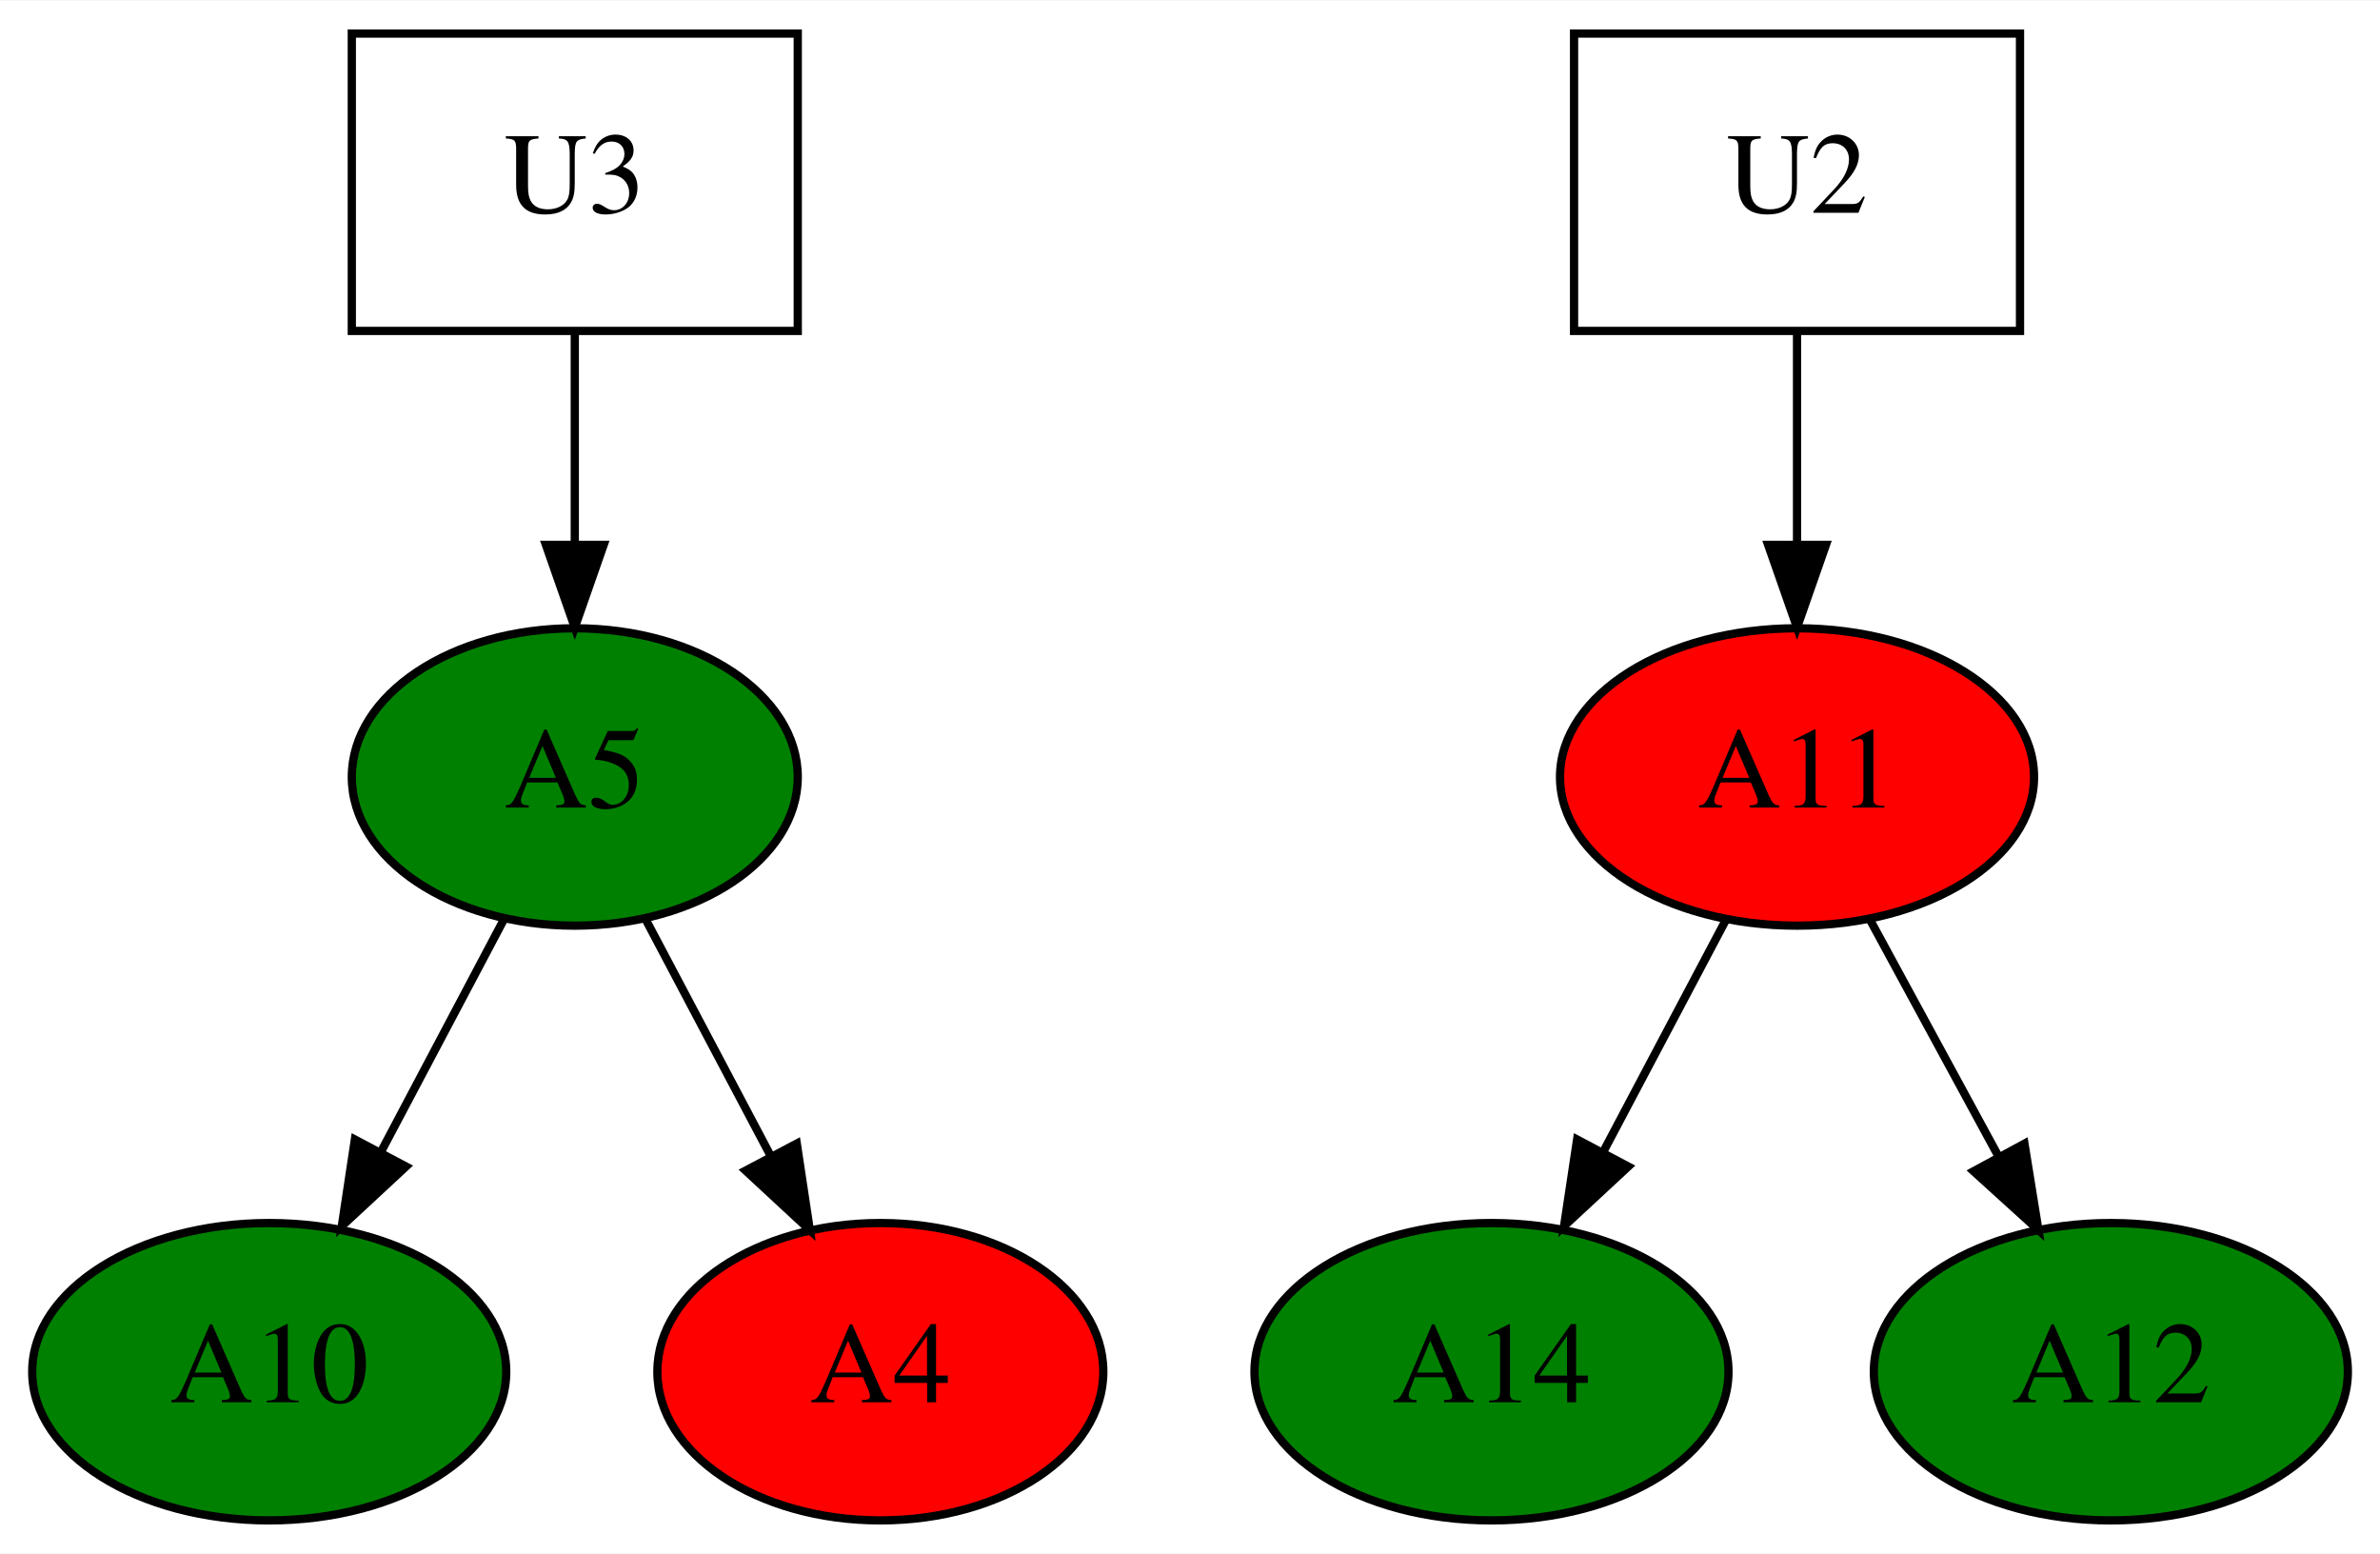
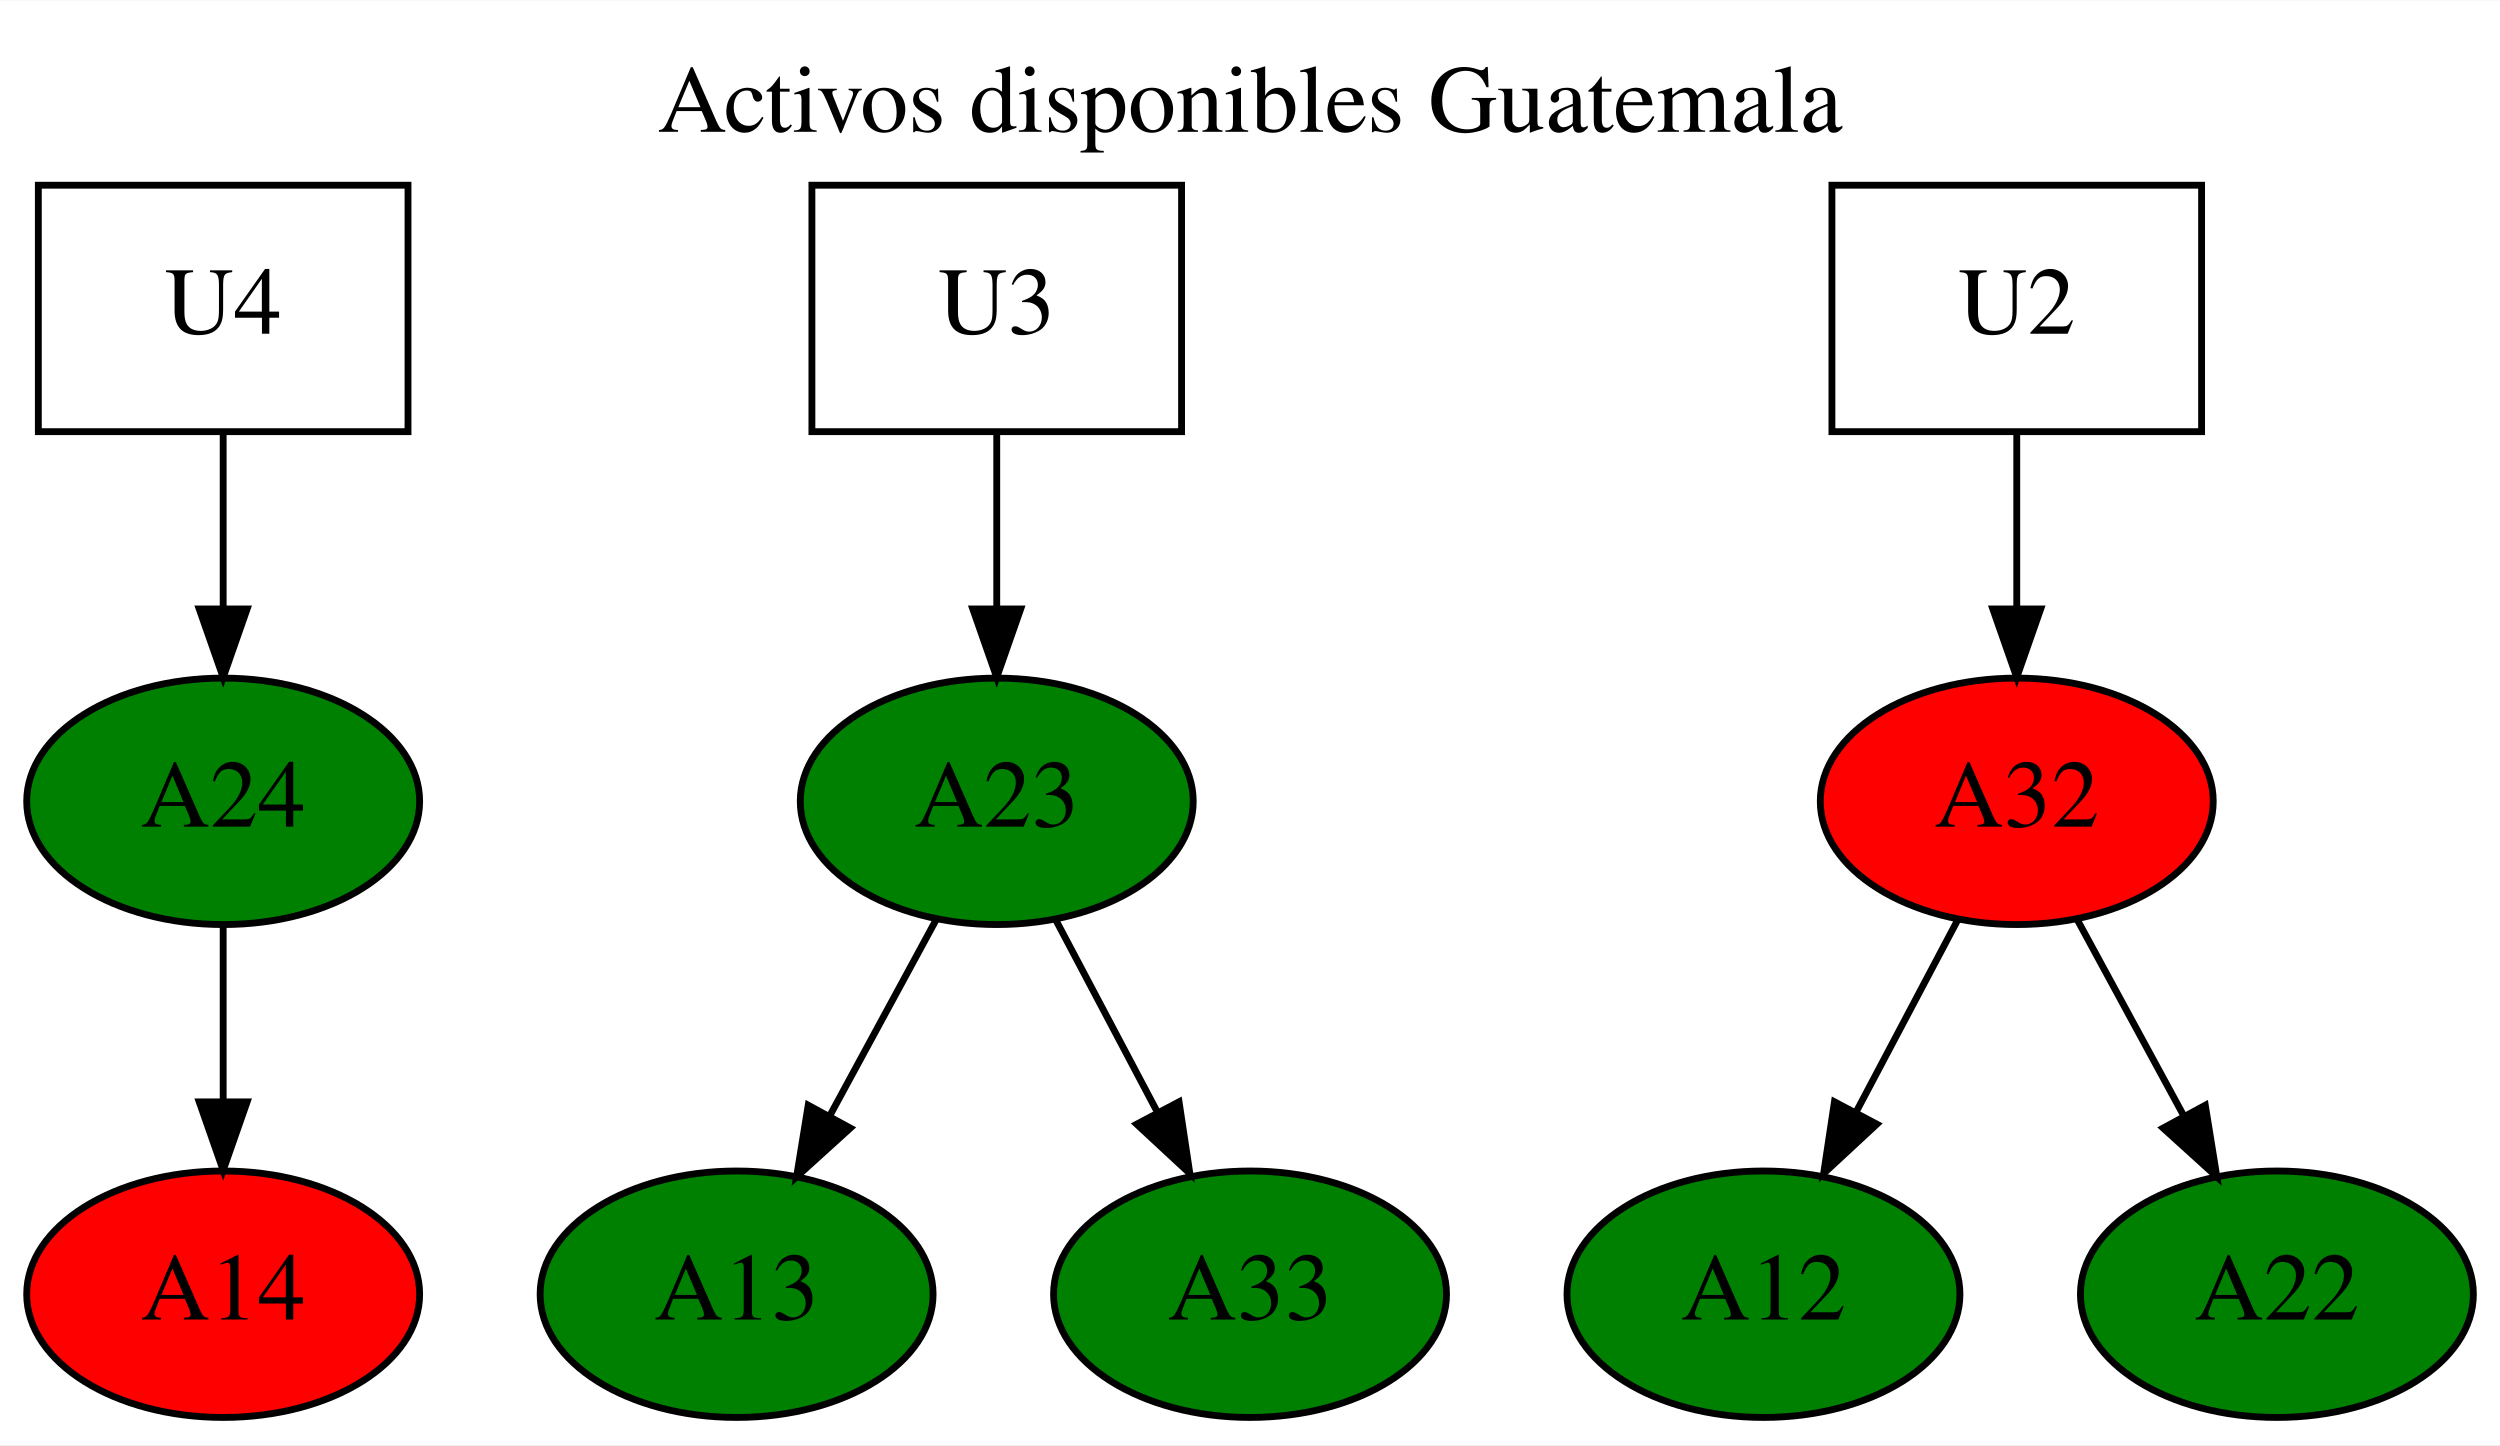
- <svg xmlns="http://www.w3.org/2000/svg" width="288pt" height="188pt" viewBox="0.00 0.00 288.19 188.00">
-   <g id="graph0" class="graph" transform="scale(1 1) rotate(0) translate(4 184)">
-     <polygon fill="white" stroke="transparent" points="-4,4 -4,-184 284.19,-184 284.19,4 -4,4" />
+ <svg xmlns="http://www.w3.org/2000/svg" width="365pt" height="211pt" viewBox="0.00 0.00 365.19 211.00">
+   <g id="graph0" class="graph" transform="scale(1 1) rotate(0) translate(4 207)">
+     <polygon fill="white" stroke="transparent" points="-4,4 -4,-207 361.19,-207 361.19,4 -4,4" />
+     <text text-anchor="middle" x="178.6" y="-187.8" font-family="Times,serif" font-size="14.00">Activos disponibles Guatemala </text>
    <g id="node1" class="node">
-       <polygon fill="none" stroke="black" points="92.6,-180 38.6,-180 38.6,-144 92.6,-144 92.6,-180" />
-       <text text-anchor="middle" x="65.6" y="-158.3" font-family="Times,serif" font-size="14.00">U3</text>
+       <polygon fill="none" stroke="black" points="55.6,-180 1.6,-180 1.6,-144 55.6,-144 55.6,-180" />
+       <text text-anchor="middle" x="28.6" y="-158.3" font-family="Times,serif" font-size="14.00">U4</text>
    </g>
    <g id="node2" class="node">
-       <ellipse fill="green" stroke="black" cx="65.6" cy="-90" rx="27" ry="18" />
-       <text text-anchor="middle" x="65.6" y="-86.3" font-family="Times,serif" font-size="14.00">A5</text>
+       <ellipse fill="green" stroke="black" cx="28.6" cy="-90" rx="28.7" ry="18" />
+       <text text-anchor="middle" x="28.6" y="-86.3" font-family="Times,serif" font-size="14.00">A24</text>
    </g>
    <g id="edge1" class="edge">
-       <path fill="none" stroke="black" d="M65.6,-143.7C65.6,-135.98 65.6,-126.71 65.6,-118.11" />
-       <polygon fill="black" stroke="black" points="69.1,-118.1 65.6,-108.1 62.1,-118.1 69.1,-118.1" />
+       <path fill="none" stroke="black" d="M28.6,-143.7C28.6,-135.98 28.6,-126.71 28.6,-118.11" />
+       <polygon fill="black" stroke="black" points="32.1,-118.1 28.6,-108.1 25.1,-118.1 32.1,-118.1" />
    </g>
    <g id="node3" class="node">
-       <ellipse fill="green" stroke="black" cx="28.6" cy="-18" rx="28.7" ry="18" />
-       <text text-anchor="middle" x="28.6" y="-14.3" font-family="Times,serif" font-size="14.00">A10</text>
+       <ellipse fill="red" stroke="black" cx="28.6" cy="-18" rx="28.7" ry="18" />
+       <text text-anchor="middle" x="28.6" y="-14.3" font-family="Times,serif" font-size="14.00">A14</text>
    </g>
    <g id="edge2" class="edge">
-       <path fill="none" stroke="black" d="M57.02,-72.76C52.6,-64.4 47.11,-54.02 42.13,-44.61" />
-       <polygon fill="black" stroke="black" points="45.16,-42.84 37.39,-35.63 38.97,-46.11 45.16,-42.84" />
+       <path fill="none" stroke="black" d="M28.6,-71.7C28.6,-63.98 28.6,-54.71 28.6,-46.11" />
+       <polygon fill="black" stroke="black" points="32.1,-46.1 28.6,-36.1 25.1,-46.1 32.1,-46.1" />
    </g>
    <g id="node4" class="node">
-       <ellipse fill="red" stroke="black" cx="102.6" cy="-18" rx="27" ry="18" />
-       <text text-anchor="middle" x="102.6" y="-14.3" font-family="Times,serif" font-size="14.00">A4</text>
+       <polygon fill="none" stroke="black" points="168.6,-180 114.6,-180 114.6,-144 168.6,-144 168.6,-180" />
+       <text text-anchor="middle" x="141.6" y="-158.3" font-family="Times,serif" font-size="14.00">U3</text>
+     </g>
+     <g id="node5" class="node">
+       <ellipse fill="green" stroke="black" cx="141.6" cy="-90" rx="28.7" ry="18" />
+       <text text-anchor="middle" x="141.6" y="-86.3" font-family="Times,serif" font-size="14.00">A23</text>
    </g>
    <g id="edge3" class="edge">
-       <path fill="none" stroke="black" d="M74.18,-72.76C78.66,-64.28 84.25,-53.71 89.28,-44.2" />
-       <polygon fill="black" stroke="black" points="92.48,-45.62 94.06,-35.15 86.29,-42.35 92.48,-45.62" />
-     </g>
-     <g id="node5" class="node">
-       <polygon fill="none" stroke="black" points="240.6,-180 186.6,-180 186.6,-144 240.6,-144 240.6,-180" />
-       <text text-anchor="middle" x="213.6" y="-158.3" font-family="Times,serif" font-size="14.00">U2</text>
+       <path fill="none" stroke="black" d="M141.6,-143.7C141.6,-135.98 141.6,-126.71 141.6,-118.11" />
+       <polygon fill="black" stroke="black" points="145.1,-118.1 141.6,-108.1 138.1,-118.1 145.1,-118.1" />
    </g>
    <g id="node6" class="node">
-       <ellipse fill="red" stroke="black" cx="213.6" cy="-90" rx="28.7" ry="18" />
-       <text text-anchor="middle" x="213.6" y="-86.3" font-family="Times,serif" font-size="14.00">A11</text>
+       <ellipse fill="green" stroke="black" cx="103.6" cy="-18" rx="28.7" ry="18" />
+       <text text-anchor="middle" x="103.6" y="-14.3" font-family="Times,serif" font-size="14.00">A13</text>
    </g>
    <g id="edge4" class="edge">
-       <path fill="none" stroke="black" d="M213.6,-143.7C213.6,-135.98 213.6,-126.71 213.6,-118.11" />
-       <polygon fill="black" stroke="black" points="217.1,-118.1 213.6,-108.1 210.1,-118.1 217.1,-118.1" />
+       <path fill="none" stroke="black" d="M132.78,-72.76C128.18,-64.28 122.44,-53.71 117.28,-44.2" />
+       <polygon fill="black" stroke="black" points="120.21,-42.27 112.36,-35.15 114.06,-45.61 120.21,-42.27" />
    </g>
    <g id="node7" class="node">
-       <ellipse fill="green" stroke="black" cx="176.6" cy="-18" rx="28.7" ry="18" />
-       <text text-anchor="middle" x="176.6" y="-14.3" font-family="Times,serif" font-size="14.00">A14</text>
+       <ellipse fill="green" stroke="black" cx="178.6" cy="-18" rx="28.7" ry="18" />
+       <text text-anchor="middle" x="178.6" y="-14.3" font-family="Times,serif" font-size="14.00">A33</text>
    </g>
    <g id="edge5" class="edge">
-       <path fill="none" stroke="black" d="M205.02,-72.76C200.6,-64.4 195.11,-54.02 190.13,-44.61" />
-       <polygon fill="black" stroke="black" points="193.16,-42.84 185.39,-35.63 186.97,-46.11 193.16,-42.84" />
+       <path fill="none" stroke="black" d="M150.18,-72.76C154.6,-64.4 160.09,-54.02 165.06,-44.61" />
+       <polygon fill="black" stroke="black" points="168.23,-46.11 169.81,-35.63 162.04,-42.84 168.23,-46.11" />
    </g>
    <g id="node8" class="node">
-       <ellipse fill="green" stroke="black" cx="251.6" cy="-18" rx="28.7" ry="18" />
-       <text text-anchor="middle" x="251.6" y="-14.3" font-family="Times,serif" font-size="14.00">A12</text>
+       <polygon fill="none" stroke="black" points="317.6,-180 263.6,-180 263.6,-144 317.6,-144 317.6,-180" />
+       <text text-anchor="middle" x="290.6" y="-158.3" font-family="Times,serif" font-size="14.00">U2</text>
+     </g>
+     <g id="node9" class="node">
+       <ellipse fill="red" stroke="black" cx="290.6" cy="-90" rx="28.7" ry="18" />
+       <text text-anchor="middle" x="290.6" y="-86.3" font-family="Times,serif" font-size="14.00">A32</text>
    </g>
    <g id="edge6" class="edge">
-       <path fill="none" stroke="black" d="M222.41,-72.76C227.02,-64.28 232.75,-53.71 237.92,-44.2" />
-       <polygon fill="black" stroke="black" points="241.14,-45.61 242.83,-35.15 234.98,-42.27 241.14,-45.61" />
+       <path fill="none" stroke="black" d="M290.6,-143.7C290.6,-135.98 290.6,-126.71 290.6,-118.11" />
+       <polygon fill="black" stroke="black" points="294.1,-118.1 290.6,-108.1 287.1,-118.1 294.1,-118.1" />
+     </g>
+     <g id="node10" class="node">
+       <ellipse fill="green" stroke="black" cx="253.6" cy="-18" rx="28.7" ry="18" />
+       <text text-anchor="middle" x="253.6" y="-14.3" font-family="Times,serif" font-size="14.00">A12</text>
+     </g>
+     <g id="edge7" class="edge">
+       <path fill="none" stroke="black" d="M282.02,-72.76C277.6,-64.4 272.11,-54.02 267.13,-44.61" />
+       <polygon fill="black" stroke="black" points="270.16,-42.84 262.39,-35.63 263.97,-46.11 270.16,-42.84" />
+     </g>
+     <g id="node11" class="node">
+       <ellipse fill="green" stroke="black" cx="328.6" cy="-18" rx="28.7" ry="18" />
+       <text text-anchor="middle" x="328.6" y="-14.3" font-family="Times,serif" font-size="14.00">A22</text>
+     </g>
+     <g id="edge8" class="edge">
+       <path fill="none" stroke="black" d="M299.41,-72.76C304.02,-64.28 309.75,-53.71 314.92,-44.2" />
+       <polygon fill="black" stroke="black" points="318.14,-45.61 319.83,-35.15 311.98,-42.27 318.14,-45.61" />
    </g>
  </g>
</svg>
